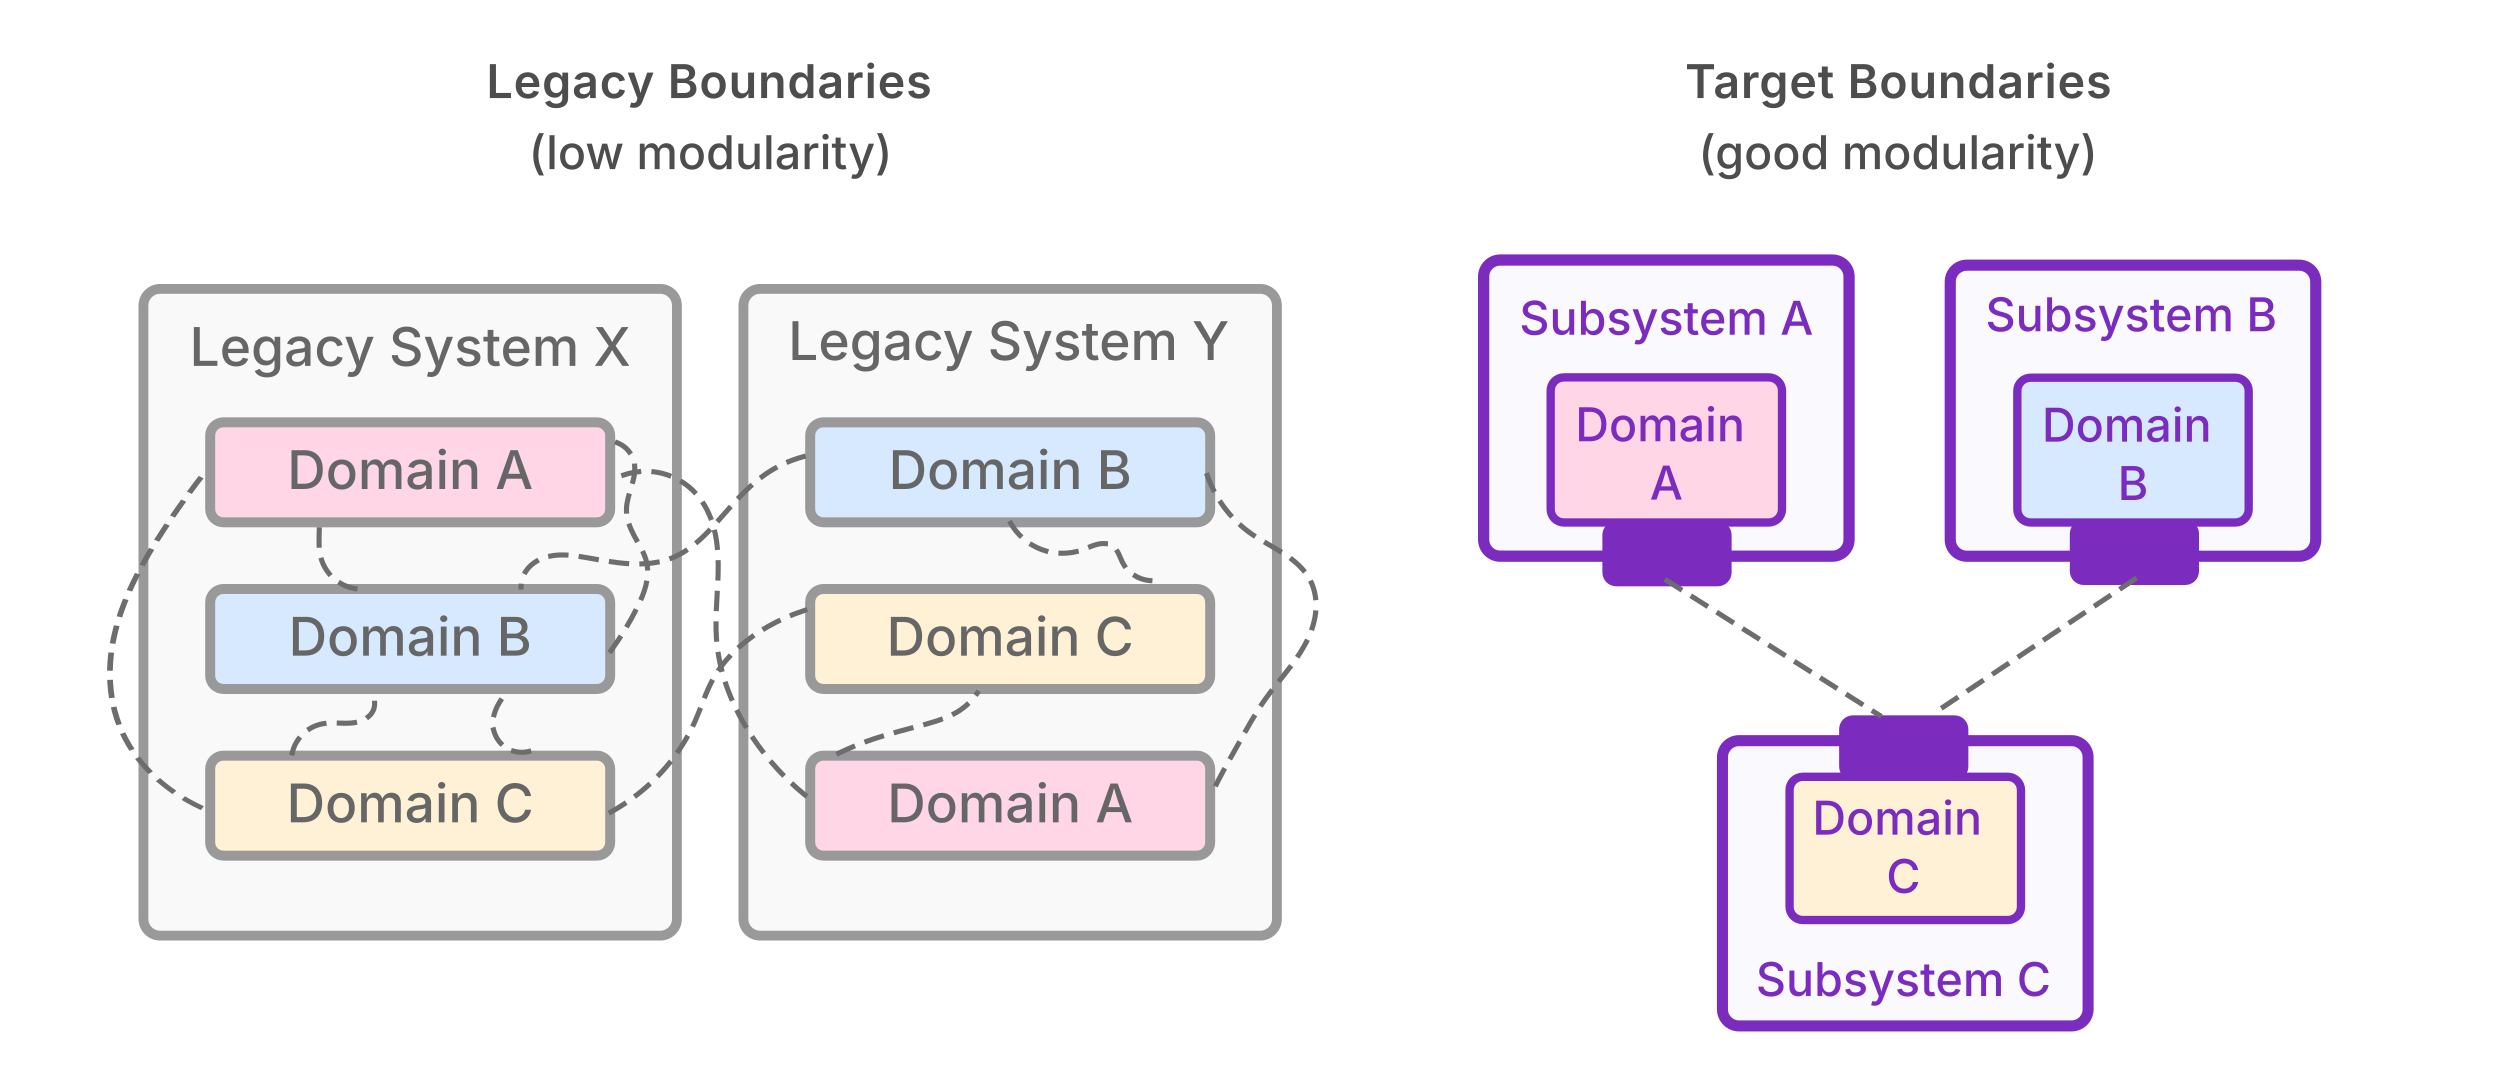
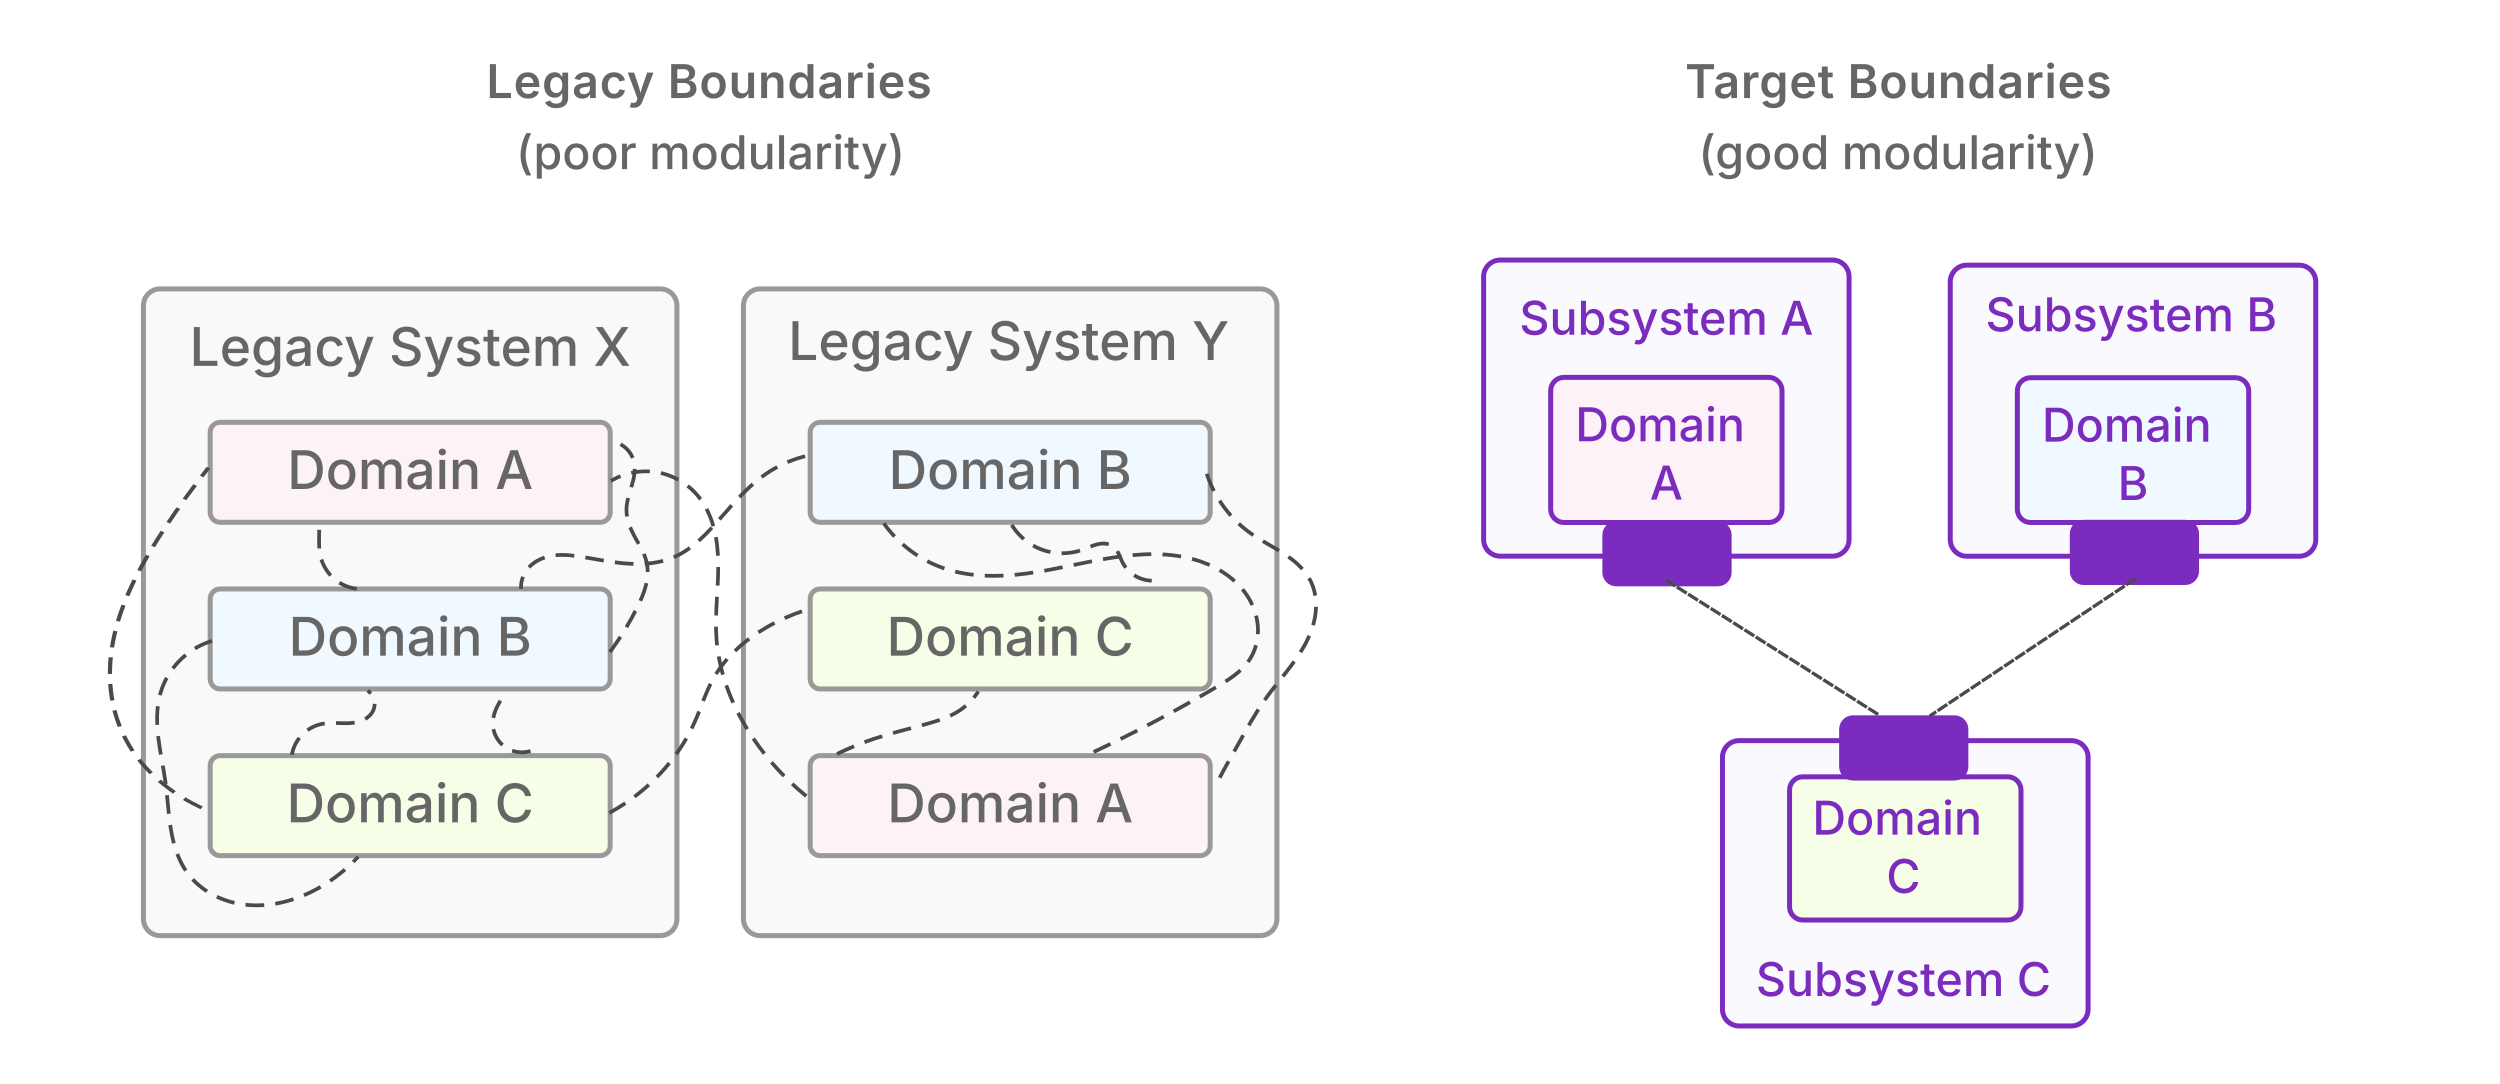
<svg xmlns="http://www.w3.org/2000/svg" width="1500" height="650" viewBox="0 0 1500 650" version="1.1" id="svg20">
  <defs id="defs1">
    <marker id="arrow" viewBox="0 0 12 8" refX="12" refY="4" markerWidth="12" markerHeight="8" orient="auto" markerUnits="userSpaceOnUse">
      <polygon points="0,8 0,0 12,4 " fill="#4a4a4a" id="polygon1" />
    </marker>
  </defs>
  <text x="425.459" y="58.847" text-anchor="middle" font-family="Inter, '-apple-system', BlinkMacSystemFont, 'Segoe UI', Roboto, sans-serif" font-size="28px" font-weight="600" letter-spacing="0.5" fill="#000000" id="text1" style="fill:#333333">
-     <tspan style="fill:#4d4d4d" id="tspan24">Legacy Boundaries</tspan>
+     <tspan style="fill:#666666" id="tspan24">Legacy Boundaries</tspan>
  </text>
  <text x="426.286" y="101.48" text-anchor="middle" font-family="Inter, '-apple-system', BlinkMacSystemFont, 'Segoe UI', Roboto, sans-serif" font-size="28px" font-weight="500" fill="#000000" id="text2">
-     <tspan style="fill:#4d4d4d" id="tspan25">(low modularity)</tspan>
+     <tspan style="fill:#666666" id="tspan25">(poor modularity)</tspan>
  </text>
-   <text x="1139.022" y="58.847" text-anchor="middle" font-family="Inter, '-apple-system', BlinkMacSystemFont, 'Segoe UI', Roboto, sans-serif" font-size="28px" font-weight="600" letter-spacing="0.5" fill="#000000" id="text3" style="font-style:normal;font-variant:normal;font-weight:600;font-stretch:normal;font-size:28px;line-height:normal;font-family:Inter, '-apple-system', BlinkMacSystemFont, 'Segoe UI', Roboto, sans-serif;font-variant-ligatures:normal;font-variant-position:normal;font-variant-caps:normal;font-variant-numeric:normal;font-variant-alternates:normal;font-variant-east-asian:normal;font-feature-settings:normal;font-variation-settings:normal;text-indent:0;text-align:start;text-decoration-line:none;text-decoration-style:solid;text-decoration-color:#000000;letter-spacing:0.5;word-spacing:normal;text-transform:none;writing-mode:lr-tb;direction:ltr;text-orientation:mixed;dominant-baseline:auto;baseline-shift:baseline;white-space:normal;opacity:1;vector-effect:none;fill:#4d4d4d;fill-opacity:1;stroke-width:1;stroke-linecap:butt;stroke-linejoin:miter;stroke-miterlimit:4;stroke-dasharray:none;stroke-dashoffset:0;stroke-opacity:1;-inkscape-stroke:none;stop-color:#000000;stop-opacity:1">Target Boundaries</text>
-   <text x="1138.83" y="101.48" text-anchor="middle" font-family="Inter, '-apple-system', BlinkMacSystemFont, 'Segoe UI', Roboto, sans-serif" font-size="28px" font-weight="500" fill="#000000" id="text4" style="font-style:normal;font-variant:normal;font-weight:500;font-stretch:normal;font-size:28px;line-height:normal;font-family:Inter, '-apple-system', BlinkMacSystemFont, 'Segoe UI', Roboto, sans-serif;font-variant-ligatures:normal;font-variant-position:normal;font-variant-caps:normal;font-variant-numeric:normal;font-variant-alternates:normal;font-variant-east-asian:normal;font-feature-settings:normal;font-variation-settings:normal;text-indent:0;text-align:start;text-decoration-line:none;text-decoration-style:solid;text-decoration-color:#000000;letter-spacing:normal;word-spacing:normal;text-transform:none;writing-mode:lr-tb;direction:ltr;text-orientation:mixed;dominant-baseline:auto;baseline-shift:baseline;white-space:normal;opacity:1;vector-effect:none;fill:#4d4d4d;fill-opacity:1;stroke-width:1;stroke-linecap:butt;stroke-linejoin:miter;stroke-miterlimit:4;stroke-dasharray:none;stroke-dashoffset:0;stroke-opacity:1;-inkscape-stroke:none;stop-color:#000000;stop-opacity:1">(good modularity)</text>
-   <rect x="86.06" y="173.338" width="320.09" height="388.043" rx="10.003" fill="#f9f9f9" stroke="#999999" stroke-width="5.91" id="rect4" />
-   <rect x="446.06" y="173.338" width="320.09" height="388.043" rx="10.003" fill="#f9f9f9" stroke="#999999" stroke-width="5.91" id="rect5" />
+   <text x="1139.022" y="58.847" text-anchor="middle" font-family="Inter, '-apple-system', BlinkMacSystemFont, 'Segoe UI', Roboto, sans-serif" font-size="28px" font-weight="600" letter-spacing="0.5" fill="#000000" id="text3" style="font-style:normal;font-variant:normal;font-weight:600;font-stretch:normal;font-size:28px;line-height:normal;font-family:Inter, '-apple-system', BlinkMacSystemFont, 'Segoe UI', Roboto, sans-serif;font-variant-ligatures:normal;font-variant-position:normal;font-variant-caps:normal;font-variant-numeric:normal;font-variant-alternates:normal;font-variant-east-asian:normal;font-feature-settings:normal;font-variation-settings:normal;text-indent:0;text-align:start;text-decoration-line:none;text-decoration-style:solid;text-decoration-color:#000000;letter-spacing:0.5;word-spacing:normal;text-transform:none;writing-mode:lr-tb;direction:ltr;text-orientation:mixed;dominant-baseline:auto;baseline-shift:baseline;white-space:normal;opacity:1;vector-effect:none;fill:#666666;fill-opacity:1;stroke-width:1;stroke-linecap:butt;stroke-linejoin:miter;stroke-miterlimit:4;stroke-dasharray:none;stroke-dashoffset:0;stroke-opacity:1;-inkscape-stroke:none;stop-color:#000000;stop-opacity:1">Target Boundaries</text>
+   <text x="1138.83" y="101.48" text-anchor="middle" font-family="Inter, '-apple-system', BlinkMacSystemFont, 'Segoe UI', Roboto, sans-serif" font-size="28px" font-weight="500" fill="#000000" id="text4" style="font-style:normal;font-variant:normal;font-weight:500;font-stretch:normal;font-size:28px;line-height:normal;font-family:Inter, '-apple-system', BlinkMacSystemFont, 'Segoe UI', Roboto, sans-serif;font-variant-ligatures:normal;font-variant-position:normal;font-variant-caps:normal;font-variant-numeric:normal;font-variant-alternates:normal;font-variant-east-asian:normal;font-feature-settings:normal;font-variation-settings:normal;text-indent:0;text-align:start;text-decoration-line:none;text-decoration-style:solid;text-decoration-color:#000000;letter-spacing:normal;word-spacing:normal;text-transform:none;writing-mode:lr-tb;direction:ltr;text-orientation:mixed;dominant-baseline:auto;baseline-shift:baseline;white-space:normal;opacity:1;vector-effect:none;fill:#666666;fill-opacity:1;stroke-width:1;stroke-linecap:butt;stroke-linejoin:miter;stroke-miterlimit:4;stroke-dasharray:none;stroke-dashoffset:0;stroke-opacity:1;-inkscape-stroke:none;stop-color:#000000;stop-opacity:1">(good modularity)</text>
+   <rect x="86.06" y="173.338" width="320.09" height="388.043" rx="10.003" fill="#f9f9f9" stroke="#999999" stroke-width="3" id="rect4" />
+   <rect x="446.06" y="173.338" width="320.09" height="388.043" rx="10.003" fill="#f9f9f9" stroke="#999999" stroke-width="3" id="rect5" />
  <text x="246.105" y="219.53" text-anchor="middle" font-family="Inter, '-apple-system', BlinkMacSystemFont, 'Segoe UI', Roboto, sans-serif" font-size="32px" font-weight="500" fill="#666666" id="text5">Legacy System X</text>
  <text x="605.227" y="216.018" text-anchor="middle" font-family="Inter, '-apple-system', BlinkMacSystemFont, 'Segoe UI', Roboto, sans-serif" font-size="32px" font-weight="500" fill="#666666" id="text6">Legacy System Y</text>
-   <rect x="126.105" y="253.383" width="240" height="60" rx="8" fill="#ffd6e6" stroke="#999999" stroke-width="6" id="rect6" />
+   <rect x="126.105" y="253.383" width="240" height="60" rx="6" fill="#fdf2f8" stroke="#999999" stroke-width="3" id="rect6" />
  <text x="246.105" y="293.383" text-anchor="middle" font-family="Inter, '-apple-system', BlinkMacSystemFont, 'Segoe UI', Roboto, sans-serif" font-size="32px" font-weight="500" fill="#666666" id="text7">Domain A</text>
-   <rect x="126.105" y="353.383" width="240" height="60" rx="8" fill="#d6e9ff" stroke="#999999" stroke-width="6" id="rect7" />
+   <rect x="126.105" y="353.383" width="240" height="60" rx="6" fill="#f0f9ff" stroke="#999999" stroke-width="3" id="rect7" />
  <text x="246.105" y="393.383" text-anchor="middle" font-family="Inter, '-apple-system', BlinkMacSystemFont, 'Segoe UI', Roboto, sans-serif" font-size="32px" font-weight="500" fill="#666666" id="text8">Domain B</text>
-   <rect x="126.105" y="453.383" width="240" height="60" rx="8" fill="#fff1d6" stroke="#999999" stroke-width="6" id="rect8" />
+   <rect x="126.105" y="453.383" width="240" height="60" rx="6" fill="#f7fee7" stroke="#999999" stroke-width="3" id="rect8" />
  <text x="246.105" y="493.383" text-anchor="middle" font-family="Inter, '-apple-system', BlinkMacSystemFont, 'Segoe UI', Roboto, sans-serif" font-size="32px" font-weight="500" fill="#666666" id="text9">Domain C</text>
-   <rect x="486.105" y="253.383" width="240" height="60" rx="8" fill="#d6e9ff" stroke="#999999" stroke-width="6" id="rect9" />
+   <rect x="486.105" y="253.383" width="240" height="60" rx="6" fill="#f0f9ff" stroke="#999999" stroke-width="3" id="rect9" />
  <text x="606.105" y="293.383" text-anchor="middle" font-family="Inter, '-apple-system', BlinkMacSystemFont, 'Segoe UI', Roboto, sans-serif" font-size="32px" font-weight="500" fill="#666666" id="text10">Domain B</text>
-   <rect x="486.105" y="353.383" width="240" height="60" rx="8" fill="#fff1d6" stroke="#999999" stroke-width="6" id="rect10" />
+   <rect x="486.105" y="353.383" width="240" height="60" rx="6" fill="#f7fee7" stroke="#999999" stroke-width="3" id="rect10" />
  <text x="606.105" y="393.383" text-anchor="middle" font-family="Inter, '-apple-system', BlinkMacSystemFont, 'Segoe UI', Roboto, sans-serif" font-size="32px" font-weight="500" fill="#666666" id="text11">Domain C</text>
-   <rect x="486.105" y="453.383" width="240" height="60" rx="8" fill="#ffd6e6" stroke="#999999" stroke-width="6" id="rect11" />
+   <rect x="486.105" y="453.383" width="240" height="60" rx="6" fill="#fdf2f8" stroke="#999999" stroke-width="3" id="rect11" />
  <text x="606.105" y="493.383" text-anchor="middle" font-family="Inter, '-apple-system', BlinkMacSystemFont, 'Segoe UI', Roboto, sans-serif" font-size="32px" font-weight="500" fill="#666666" id="text12">Domain A</text>
-   <rect x="890.18" y="156.025" width="219.252" height="177.688" rx="9.966" fill="#fafafe" stroke="#7b2cbf" stroke-width="6.748" id="rect14" />
+   <rect x="890.18" y="156.025" width="219.252" height="177.688" rx="9.966" fill="#fafafe" stroke="#7b2cbf" stroke-width="3" id="rect14" />
  <text x="999.806" y="200.845" text-anchor="middle" font-family="Inter, '-apple-system', BlinkMacSystemFont, 'Segoe UI', Roboto, sans-serif" font-size="28px" font-weight="500" fill="#7b2cbf" id="text14">Subsystem A</text>
-   <rect x="930.404" y="226.434" width="138.804" height="87.055" rx="7.932" fill="#ffd6e6" stroke="#7b2cbf" stroke-width="7.196" id="rect15" style="stroke-width:5;stroke-dasharray:none" />
+   <rect x="930.404" y="226.434" width="138.804" height="87.055" rx="7.932" fill="#fdf2f8" stroke="#7b2cbf" stroke-width="3" id="rect15" style="stroke-width:3;stroke-dasharray:none" />
  <text x="999.806" y="264.749" text-anchor="middle" font-family="Inter, '-apple-system', BlinkMacSystemFont, 'Segoe UI', Roboto, sans-serif" font-size="28px" font-weight="500" fill="#7b2cbf" id="text15">
    <tspan id="tspan45" x="999.806" y="264.749">Domain</tspan>
    <tspan id="tspan46" x="999.806" y="299.749">A</tspan>
  </text>
-   <rect x="1170.151" y="159.112" width="219.309" height="174.629" rx="9.969" fill="#fafafe" stroke="#7b2cbf" stroke-width="6.691" id="rect16" />
+   <rect x="1170.151" y="159.112" width="219.309" height="174.629" rx="9.969" fill="#fafafe" stroke="#7b2cbf" stroke-width="6.691" id="rect16" style="font-variation-settings:normal;opacity:1;vector-effect:none;fill:#fafafe;fill-opacity:1;stroke:#7b2cbf;stroke-width:3;stroke-linecap:butt;stroke-linejoin:miter;stroke-miterlimit:4;stroke-dasharray:none;stroke-dashoffset:0;stroke-opacity:1;-inkscape-stroke:none;stop-color:#000000;stop-opacity:1" />
  <text x="1278.767" y="198.767" text-anchor="middle" font-family="Inter, '-apple-system', BlinkMacSystemFont, 'Segoe UI', Roboto, sans-serif" font-size="28px" font-weight="500" fill="#7b2cbf" id="text16">Subsystem B</text>
-   <rect x="1210.4" y="226.633" width="138.812" height="86.86" rx="7.932" fill="#d6e9ff" stroke="#7b2cbf" stroke-width="7.188" id="rect17" style="stroke-width:5;stroke-dasharray:none" />
+   <rect x="1210.4" y="226.633" width="138.812" height="86.86" rx="7.932" fill="#f0f9ff" stroke="#7b2cbf" stroke-width="3" id="rect17" style="stroke-width:3;stroke-dasharray:none" />
  <text x="1279.806" y="265" text-anchor="middle" font-family="Inter, '-apple-system', BlinkMacSystemFont, 'Segoe UI', Roboto, sans-serif" font-size="28px" font-weight="500" fill="#7b2cbf" id="text17">
    <tspan id="tspan43" x="1279.806" y="265">Domain</tspan>
    <tspan id="tspan44" x="1279.806" y="300">B</tspan>
  </text>
-   <rect x="1033.479" y="444.389" width="219.375" height="171.178" rx="9.972" fill="#fafafe" stroke="#7b2cbf" stroke-width="6.625" id="rect18" />
+   <rect x="1033.479" y="444.389" width="219.375" height="171.178" rx="9.972" fill="#fafafe" stroke="#7b2cbf" stroke-width="6.625" id="rect18" style="font-variation-settings:normal;opacity:1;vector-effect:none;fill:#fafafe;fill-opacity:1;stroke:#7b2cbf;stroke-width:3;stroke-linecap:butt;stroke-linejoin:miter;stroke-miterlimit:4;stroke-dasharray:none;stroke-dashoffset:0;stroke-opacity:1;-inkscape-stroke:none;stop-color:#000000;stop-opacity:1" />
  <text x="1142.056" y="597.618" text-anchor="middle" font-family="Inter, '-apple-system', BlinkMacSystemFont, 'Segoe UI', Roboto, sans-serif" font-size="28px" font-weight="500" fill="#7b2cbf" id="text18">Subsystem C</text>
-   <rect x="1073.742" y="466.081" width="138.849" height="85.94" rx="7.934" fill="#fff1d6" stroke="#7b2cbf" stroke-width="7.151" id="rect19" style="stroke-width:5;stroke-dasharray:none" />
+   <rect x="1073.742" y="466.081" width="138.849" height="85.94" rx="7.934" fill="#f7fee7" stroke="#7b2cbf" stroke-width="3" id="rect19" style="stroke-width:3;stroke-dasharray:none" />
  <text x="1142.056" y="500.794" text-anchor="middle" font-family="Inter, '-apple-system', BlinkMacSystemFont, 'Segoe UI', Roboto, sans-serif" font-size="28px" font-weight="500" fill="#7b2cbf" id="text19">
    <tspan id="tspan47" x="1142.056" y="500.794">Domain</tspan>
    <tspan id="tspan48" x="1142.056" y="535.794">C</tspan>
  </text>
-   <path style="fill:none;stroke:#6d6d6d;stroke-width:2.731;stroke-linecap:square;stroke-linejoin:round;stroke-miterlimit:15.2;stroke-dasharray:8.192;stroke-dashoffset:0;stroke-opacity:1" d="M 87.364,510.946 C 72.815,502.258 60.923,489.186 53.647,473.882 43.863,453.304 42.602,429.403 46.75,406.998 c 4.148,-22.405 13.412,-43.547 23.946,-63.751 6.265,-12.016 13.004,-23.784 20.197,-35.267" id="path32" transform="matrix(1.260054,0,0,0.9986475,9.859395,-26.06119)" />
-   <path style="fill:none;stroke:#6d6d6d;stroke-width:3.063;stroke-linecap:square;stroke-linejoin:round;stroke-miterlimit:15.2;stroke-dasharray:9.189;stroke-dashoffset:0;stroke-opacity:1" d="m 141.982,478.378 c 1.007,-4.357 3.312,-8.405 6.544,-11.494 3.232,-3.09 7.381,-5.209 11.778,-6.018 5.512,-1.014 11.194,0.002 16.784,-0.407 2.795,-0.204 5.602,-0.78 8.085,-2.081 2.482,-1.301 4.624,-3.38 5.635,-5.994 0.71,-1.836 0.837,-3.891 0.36,-5.801 -0.477,-1.909 -1.557,-3.663 -3.047,-4.949" id="path33" transform="translate(33.34042,-26.61681)" />
-   <path style="fill:none;stroke:#6d6d6d;stroke-width:3.063;stroke-linecap:square;stroke-linejoin:round;stroke-miterlimit:15.2;stroke-dasharray:9.189;stroke-dashoffset:0;stroke-opacity:1" d="m 333.228,417 c 6.019,-8.206 11.32,-16.937 15.824,-26.062 2.075,-4.205 3.991,-8.519 5.137,-13.066 1.146,-4.546 1.501,-9.358 0.448,-13.927 -1.314,-5.7 -4.7,-10.659 -7.446,-15.824 -2.609,-4.906 -4.714,-10.267 -4.654,-15.824 0.051,-4.758 1.677,-9.334 3.053,-13.889 1.376,-4.555 2.524,-9.368 1.601,-14.035 -0.66,-3.335 -2.392,-6.45 -4.877,-8.77 -2.486,-2.32 -5.712,-3.833 -9.085,-4.262" id="path34" transform="translate(33.34042,-26.61681)" />
-   <path style="fill:none;stroke:#6d6d6d;stroke-width:3.063;stroke-linecap:square;stroke-linejoin:round;stroke-miterlimit:15.2;stroke-dasharray:9.189;stroke-dashoffset:0;stroke-opacity:1" d="m 179.645,379.768 c -4.808,-0.802 -9.371,-3.016 -12.978,-6.295 -3.607,-3.279 -6.244,-7.612 -7.499,-12.321 -1.526,-5.725 -1.02,-11.761 -0.931,-17.685 0.019,-1.241 0.019,-2.482 0,-3.723" id="path35" transform="translate(33.34042,-26.61681)" />
-   <path style="fill:none;stroke:#6d6d6d;stroke-width:3.063;stroke-linecap:square;stroke-linejoin:round;stroke-miterlimit:15.2;stroke-dasharray:9.189;stroke-dashoffset:0;stroke-opacity:1" d="m 333.228,513.803 c 11.072,-6.122 21.167,-14.008 29.786,-23.27 8.421,-9.049 15.442,-19.427 20.478,-30.717 3.853,-8.638 6.555,-17.806 11.17,-26.062 5.616,-10.046 13.919,-18.422 23.27,-25.132 6.107,-4.383 12.686,-8.099 19.547,-11.17 3.946,-1.766 7.988,-3.321 12.1,-4.654" id="path36" transform="translate(33.34042,-26.61681)" />
-   <path style="fill:none;stroke:#6d6d6d;stroke-width:3.063;stroke-linecap:square;stroke-linejoin:round;stroke-miterlimit:15.2;stroke-dasharray:9.189;stroke-dashoffset:0;stroke-opacity:1" d="m 448.647,300.649 c -7.955,2.114 -15.545,5.593 -22.339,10.239 -9.99,6.831 -18.093,16.023 -26.062,25.132 -8.634,9.868 -17.685,20.083 -29.786,25.132 -8.136,3.395 -17.155,4.201 -25.957,3.715 -8.802,-0.485 -17.481,-2.213 -26.168,-3.715 -6.502,-1.125 -13.141,-2.128 -19.675,-1.206 -3.267,0.461 -6.484,1.41 -9.378,2.993 -2.894,1.584 -5.46,3.818 -7.248,6.59 -1.779,2.758 -2.759,6.026 -2.792,9.308" id="path37" transform="translate(33.34042,-26.61681)" />
-   <path style="fill:none;stroke:#6d6d6d;stroke-width:3.063;stroke-linecap:square;stroke-linejoin:round;stroke-miterlimit:15.2;stroke-dasharray:9.189;stroke-dashoffset:0;stroke-opacity:1" d="m 449.578,503.565 c -11.772,-9.623 -22.152,-20.946 -30.717,-33.509 -12.253,-17.972 -20.829,-38.803 -22.339,-60.502 -1.037,-14.896 1.24,-29.828 1.06,-44.759 -0.09,-7.466 -0.804,-14.966 -2.819,-22.155 -2.015,-7.189 -5.374,-14.076 -10.341,-19.65 -6.107,-6.853 -14.601,-11.538 -23.655,-13.047 -9.055,-1.509 -18.608,0.168 -26.608,4.67" id="path38" transform="translate(33.34042,-26.61681)" />
-   <path style="fill:none;stroke:#6d6d6d;stroke-width:3.063;stroke-linecap:square;stroke-linejoin:round;stroke-miterlimit:15.2;stroke-dasharray:9.189;stroke-dashoffset:0;stroke-opacity:1" d="m 283.895,477.502 c -4.775,1.205 -10.054,0.242 -14.096,-2.57 -4.043,-2.812 -6.781,-7.427 -7.312,-12.323 -0.605,-5.578 1.55,-11.149 4.654,-15.824 0.859,-1.293 1.791,-2.537 2.792,-3.723" id="path39" transform="translate(33.34042,-26.61681)" />
-   <path style="fill:none;stroke:#6d6d6d;stroke-width:3.063;stroke-linecap:square;stroke-linejoin:round;stroke-miterlimit:15.2;stroke-dasharray:9.189;stroke-dashoffset:0;stroke-opacity:1" d="m 691.063,311.953 c 4.808,13.866 14.031,26.163 25.996,34.661 6.264,4.449 13.205,7.852 19.655,12.027 6.45,4.174 12.559,9.311 16.09,16.136 3.103,5.998 4.007,12.995 3.209,19.7 -0.798,6.706 -3.23,13.142 -6.464,19.07 -6.466,11.857 -16.019,21.697 -23.825,32.719 -6.087,8.595 -11.098,17.892 -16.248,27.079 -4.03,7.189 -8.156,14.329 -11.915,21.663 -0.736,1.437 -1.459,2.881 -2.166,4.333" id="path40" transform="translate(33.34042,-26.61681)" />
-   <path style="fill:none;stroke:#6d6d6d;stroke-width:3.063;stroke-linecap:square;stroke-linejoin:round;stroke-miterlimit:15.2;stroke-dasharray:9.189;stroke-dashoffset:0;stroke-opacity:1" d="m 656.592,374.972 c -3.437,-0.266 -6.802,-1.429 -9.67,-3.341 -2.869,-1.912 -5.235,-4.571 -6.803,-7.641 -0.835,-1.635 -1.444,-3.376 -2.237,-5.033 -0.793,-1.656 -1.801,-3.259 -3.254,-4.381 -1.298,-1.002 -2.901,-1.569 -4.529,-1.76 -1.629,-0.191 -3.285,-0.018 -4.881,0.355 -3.193,0.747 -6.142,2.274 -9.232,3.372 -7.911,2.81 -16.821,2.702 -24.661,-0.299 -7.84,-3.001 -14.546,-8.87 -18.559,-16.243" id="path41" transform="translate(33.34042,-26.61681)" />
-   <path style="fill:none;stroke:#6d6d6d;stroke-width:3.063;stroke-linecap:square;stroke-linejoin:round;stroke-miterlimit:15.2;stroke-dasharray:9.189;stroke-dashoffset:0;stroke-opacity:1" d="m 469.891,478.52 c 6.865,-3.327 13.945,-6.212 21.18,-8.629 10.051,-3.358 20.378,-5.809 30.594,-8.629 7.383,-2.038 14.841,-4.331 21.18,-8.629 4.003,-2.714 7.484,-6.195 10.198,-10.198" id="path42" transform="translate(33.34042,-26.61681)" />
+   <path style="fill:none;stroke:#4a4a4a;stroke-width:2;stroke-linecap:square;stroke-linejoin:round;stroke-miterlimit:15.2;stroke-dasharray:8;stroke-dashoffset:0;stroke-opacity:1" d="M 87.364,510.946 C 72.815,502.258 60.923,489.186 53.647,473.882 43.863,453.304 42.602,429.403 46.75,406.998 c 4.148,-22.405 13.412,-43.547 23.946,-63.751 6.265,-12.016 13.004,-23.784 20.197,-35.267" id="path32" transform="matrix(1.260054,0,0,0.9986475,9.859395,-26.06119)" />
+   <path style="fill:none;stroke:#4a4a4a;stroke-width:2.244;stroke-linecap:square;stroke-linejoin:round;stroke-miterlimit:15.2;stroke-dasharray:8.974;stroke-dashoffset:0;stroke-opacity:1;font-variation-settings:normal;opacity:1;vector-effect:none;fill-opacity:1;-inkscape-stroke:none;stop-color:#000000;stop-opacity:1" d="m 141.982,478.378 c 1.007,-4.357 3.312,-8.405 6.544,-11.494 3.232,-3.09 7.381,-5.209 11.778,-6.018 5.512,-1.014 11.194,0.002 16.784,-0.407 2.795,-0.204 5.602,-0.78 8.085,-2.081 2.482,-1.301 4.624,-3.38 5.635,-5.994 0.71,-1.836 0.837,-3.891 0.36,-5.801 -0.477,-1.909 -1.557,-3.663 -3.047,-4.949" id="path33" transform="translate(33.34042,-26.61681)" />
+   <path style="fill:none;stroke:#4a4a4a;stroke-width:2.244;stroke-linecap:square;stroke-linejoin:round;stroke-miterlimit:15.2;stroke-dasharray:8.974;stroke-dashoffset:0;stroke-opacity:1;font-variation-settings:normal;opacity:1;vector-effect:none;fill-opacity:1;-inkscape-stroke:none;stop-color:#000000;stop-opacity:1" d="m 333.228,417 c 6.019,-8.206 11.32,-16.937 15.824,-26.062 2.075,-4.205 3.991,-8.519 5.137,-13.066 1.146,-4.546 1.501,-9.358 0.448,-13.927 -1.314,-5.7 -4.7,-10.659 -7.446,-15.824 -2.609,-4.906 -4.714,-10.267 -4.654,-15.824 0.051,-4.758 1.677,-9.334 3.053,-13.889 1.376,-4.555 2.524,-9.368 1.601,-14.035 -0.66,-3.335 -2.392,-6.45 -4.877,-8.77 -2.486,-2.32 -5.712,-3.833 -9.085,-4.262" id="path34" transform="translate(33.34042,-26.61681)" />
+   <path style="fill:none;stroke:#4a4a4a;stroke-width:2.244;stroke-linecap:square;stroke-linejoin:round;stroke-miterlimit:15.2;stroke-dasharray:8.974;stroke-dashoffset:0;stroke-opacity:1;font-variation-settings:normal;opacity:1;vector-effect:none;fill-opacity:1;-inkscape-stroke:none;stop-color:#000000;stop-opacity:1" d="m 179.645,379.768 c -4.808,-0.802 -9.371,-3.016 -12.978,-6.295 -3.607,-3.279 -6.244,-7.612 -7.499,-12.321 -1.526,-5.725 -1.02,-11.761 -0.931,-17.685 0.019,-1.241 0.019,-2.482 0,-3.723" id="path35" transform="translate(33.34042,-26.61681)" />
+   <path style="fill:none;stroke:#4a4a4a;stroke-width:2.244;stroke-linecap:square;stroke-linejoin:round;stroke-miterlimit:15.2;stroke-dasharray:8.974;stroke-dashoffset:0;stroke-opacity:1;font-variation-settings:normal;opacity:1;vector-effect:none;fill-opacity:1;-inkscape-stroke:none;stop-color:#000000;stop-opacity:1" d="m 333.228,513.803 c 11.072,-6.122 21.167,-14.008 29.786,-23.27 8.421,-9.049 15.442,-19.427 20.478,-30.717 3.853,-8.638 6.555,-17.806 11.17,-26.062 5.616,-10.046 13.919,-18.422 23.27,-25.132 6.107,-4.383 12.686,-8.099 19.547,-11.17 3.946,-1.766 7.988,-3.321 12.1,-4.654" id="path36" transform="translate(33.34042,-26.61681)" />
+   <path style="fill:none;stroke:#4a4a4a;stroke-width:2.244;stroke-linecap:square;stroke-linejoin:round;stroke-miterlimit:15.2;stroke-dasharray:8.974;stroke-dashoffset:0;stroke-opacity:1;font-variation-settings:normal;opacity:1;vector-effect:none;fill-opacity:1;-inkscape-stroke:none;stop-color:#000000;stop-opacity:1" d="m 448.647,300.649 c -7.955,2.114 -15.545,5.593 -22.339,10.239 -9.99,6.831 -18.093,16.023 -26.062,25.132 -8.634,9.868 -17.685,20.083 -29.786,25.132 -8.136,3.395 -17.155,4.201 -25.957,3.715 -8.802,-0.485 -17.481,-2.213 -26.168,-3.715 -6.502,-1.125 -13.141,-2.128 -19.675,-1.206 -3.267,0.461 -6.484,1.41 -9.378,2.993 -2.894,1.584 -5.46,3.818 -7.248,6.59 -1.779,2.758 -2.759,6.026 -2.792,9.308" id="path37" transform="translate(33.34042,-26.61681)" />
+   <path style="fill:none;stroke:#4a4a4a;stroke-width:2.244;stroke-linecap:square;stroke-linejoin:round;stroke-miterlimit:15.2;stroke-dasharray:8.974;stroke-dashoffset:0;stroke-opacity:1;font-variation-settings:normal;opacity:1;vector-effect:none;fill-opacity:1;-inkscape-stroke:none;stop-color:#000000;stop-opacity:1" d="m 449.578,503.565 c -11.772,-9.623 -22.152,-20.946 -30.717,-33.509 -12.253,-17.972 -20.829,-38.803 -22.339,-60.502 -1.037,-14.896 1.24,-29.828 1.06,-44.759 -0.09,-7.466 -0.804,-14.966 -2.819,-22.155 -2.015,-7.189 -5.374,-14.076 -10.341,-19.65 -6.107,-6.853 -14.601,-11.538 -23.655,-13.047 -9.055,-1.509 -18.608,0.168 -26.608,4.67" id="path38" transform="translate(33.34042,-26.61681)" />
+   <path style="fill:none;stroke:#4a4a4a;stroke-width:2.244;stroke-linecap:square;stroke-linejoin:round;stroke-miterlimit:15.2;stroke-dasharray:8.974;stroke-dashoffset:0;stroke-opacity:1;font-variation-settings:normal;opacity:1;vector-effect:none;fill-opacity:1;-inkscape-stroke:none;stop-color:#000000;stop-opacity:1" d="m 283.895,477.502 c -4.775,1.205 -10.054,0.242 -14.096,-2.57 -4.043,-2.812 -6.781,-7.427 -7.312,-12.323 -0.605,-5.578 1.55,-11.149 4.654,-15.824 0.859,-1.293 1.791,-2.537 2.792,-3.723" id="path39" transform="translate(33.34042,-26.61681)" />
+   <path style="fill:none;stroke:#4a4a4a;stroke-width:2.244;stroke-linecap:square;stroke-linejoin:round;stroke-miterlimit:15.2;stroke-dasharray:8.974;stroke-dashoffset:0;stroke-opacity:1;font-variation-settings:normal;opacity:1;vector-effect:none;fill-opacity:1;-inkscape-stroke:none;stop-color:#000000;stop-opacity:1" d="m 691.063,311.953 c 4.808,13.866 14.031,26.163 25.996,34.661 6.264,4.449 13.205,7.852 19.655,12.027 6.45,4.174 12.559,9.311 16.09,16.136 3.103,5.998 4.007,12.995 3.209,19.7 -0.798,6.706 -3.23,13.142 -6.464,19.07 -6.466,11.857 -16.019,21.697 -23.825,32.719 -6.087,8.595 -11.098,17.892 -16.248,27.079 -4.03,7.189 -8.156,14.329 -11.915,21.663 -0.736,1.437 -1.459,2.881 -2.166,4.333" id="path40" transform="translate(33.34042,-26.61681)" />
+   <path style="fill:none;stroke:#4a4a4a;stroke-width:2.244;stroke-linecap:square;stroke-linejoin:round;stroke-miterlimit:15.2;stroke-dasharray:8.974;stroke-dashoffset:0;stroke-opacity:1;font-variation-settings:normal;opacity:1;vector-effect:none;fill-opacity:1;-inkscape-stroke:none;stop-color:#000000;stop-opacity:1" d="m 656.592,374.972 c -3.437,-0.266 -6.802,-1.429 -9.67,-3.341 -2.869,-1.912 -5.235,-4.571 -6.803,-7.641 -0.835,-1.635 -1.444,-3.376 -2.237,-5.033 -0.793,-1.656 -1.801,-3.259 -3.254,-4.381 -1.298,-1.002 -2.901,-1.569 -4.529,-1.76 -1.629,-0.191 -3.285,-0.018 -4.881,0.355 -3.193,0.747 -6.142,2.274 -9.232,3.372 -7.911,2.81 -16.821,2.702 -24.661,-0.299 -7.84,-3.001 -14.546,-8.87 -18.559,-16.243" id="path41" transform="translate(33.34042,-26.61681)" />
+   <path style="fill:none;stroke:#4a4a4a;stroke-width:2.244;stroke-linecap:square;stroke-linejoin:round;stroke-miterlimit:15.2;stroke-dasharray:8.974;stroke-dashoffset:0;stroke-opacity:1;font-variation-settings:normal;opacity:1;vector-effect:none;fill-opacity:1;-inkscape-stroke:none;stop-color:#000000;stop-opacity:1" d="m 469.891,478.52 c 6.865,-3.327 13.945,-6.212 21.18,-8.629 10.051,-3.358 20.378,-5.809 30.594,-8.629 7.383,-2.038 14.841,-4.331 21.18,-8.629 4.003,-2.714 7.484,-6.195 10.198,-10.198" id="path42" transform="translate(33.34042,-26.61681)" />
  <rect style="font-variation-settings:normal;opacity:1;vector-effect:none;fill:#7b2cbf;fill-opacity:1;stroke:#7b2cbf;stroke-width:6.748;stroke-linecap:butt;stroke-linejoin:miter;stroke-miterlimit:4;stroke-dasharray:none;stroke-dashoffset:0;stroke-opacity:1;-inkscape-stroke:none;stop-color:#000000;stop-opacity:1" id="rect48" width="70.793" height="32.366" x="964.797" y="316.042" rx="4.95" />
  <rect style="font-variation-settings:normal;opacity:1;vector-effect:none;fill:#7b2cbf;fill-opacity:1;stroke:#7b2cbf;stroke-width:6.748;stroke-linecap:butt;stroke-linejoin:miter;stroke-miterlimit:4;stroke-dasharray:none;stroke-dashoffset:0;stroke-opacity:1;-inkscape-stroke:none;stop-color:#000000;stop-opacity:1" id="rect49" width="70.793" height="32.366" x="1106.853" y="432.573" rx="4.95" />
  <rect style="font-variation-settings:normal;vector-effect:none;fill:#7b2cbf;fill-opacity:1;stroke:#7b2cbf;stroke-width:6.748;stroke-linecap:butt;stroke-linejoin:miter;stroke-miterlimit:4;stroke-dasharray:none;stroke-dashoffset:0;stroke-opacity:1;-inkscape-stroke:none;stop-color:#000000" id="rect49-3" width="70.793" height="32.366" x="1245.259" y="315.265" rx="4.95" />
-   <path style="font-variation-settings:normal;opacity:1;vector-effect:none;fill:none;fill-opacity:1;stroke:#6d6d6d;stroke-width:3.063;stroke-linecap:square;stroke-linejoin:round;stroke-miterlimit:15.2;stroke-dasharray:9.189;stroke-dashoffset:0;stroke-opacity:1;-inkscape-stroke:none;stop-color:#000000;stop-opacity:1" d="m 1003.53,394.322 127.372,80.68" id="path49" transform="translate(-3.33743,-45.91302)" />
-   <path style="font-variation-settings:normal;opacity:1;vector-effect:none;fill:none;fill-opacity:1;stroke:#6d6d6d;stroke-width:3.063;stroke-linecap:square;stroke-linejoin:round;stroke-miterlimit:15.2;stroke-dasharray:9.189;stroke-dashoffset:0;stroke-opacity:1;-inkscape-stroke:none" d="m 1283.993,393.544 -122.016,81.457" id="path50" transform="translate(-3.33743,-45.91302)" />
+   <path style="font-variation-settings:normal;opacity:1;vector-effect:none;fill:none;fill-opacity:1;stroke:#4a4a4a;stroke-width:2;stroke-linecap:square;stroke-linejoin:round;stroke-miterlimit:15.2;stroke-dasharray:5,3;stroke-dashoffset:0;stroke-opacity:1;-inkscape-stroke:none;stop-color:#000000;stop-opacity:1" d="m 1003.53,394.322 127.372,80.68" id="path49" transform="translate(-3.33743,-45.91302)" />
+   <path style="font-variation-settings:normal;opacity:1;vector-effect:none;fill:none;fill-opacity:1;stroke:#4a4a4a;stroke-width:2;stroke-linecap:square;stroke-linejoin:round;stroke-miterlimit:15.2;stroke-dasharray:5,3;stroke-dashoffset:0;stroke-opacity:1;-inkscape-stroke:none" d="m 1283.993,393.544 -122.016,81.457" id="path50" transform="translate(-3.33743,-45.91302)" />
+   <path style="font-variation-settings:normal;opacity:1;vector-effect:none;fill:none;fill-opacity:1;stroke:#4a4a4a;stroke-width:2.244;stroke-linecap:square;stroke-linejoin:round;stroke-miterlimit:15.2;stroke-dasharray:8.974;stroke-dashoffset:0;stroke-opacity:1;-inkscape-stroke:none;stop-color:#000000;stop-opacity:1" d="m 126.105,384.9 c -14.142,4.616 -25.671,16.548 -29.8,30.839 -2.522,8.73 -2.394,18.023 -1.304,27.044 1.09,9.022 3.114,17.907 4.334,26.912 1.25,9.232 1.652,18.573 3.176,27.764 1.524,9.191 4.258,18.38 9.677,25.959 7.17,10.029 18.699,16.505 30.814,18.789 17.601,3.318 36.051,-1.828 51.303,-11.219 7.274,-4.479 13.961,-9.908 19.84,-16.105" id="path1" />
+   <path style="font-variation-settings:normal;opacity:1;vector-effect:none;fill:none;fill-opacity:1;stroke:#4a4a4a;stroke-width:2.244;stroke-linecap:square;stroke-linejoin:round;stroke-miterlimit:15.2;stroke-dasharray:8.974;stroke-dashoffset:0;stroke-opacity:1;-inkscape-stroke:none;stop-color:#000000;stop-opacity:1" d="m 657.211,450.716 c 24.799,-11.728 49.062,-24.59 72.688,-38.53 7.377,-4.352 14.93,-9.034 19.684,-16.158 3.528,-5.287 5.278,-11.691 5.214,-18.047 -0.064,-6.356 -1.907,-12.649 -5.034,-18.183 -6.254,-11.067 -17.4,-18.798 -29.423,-22.928 -17.836,-6.127 -37.355,-4.924 -55.951,-1.789 -16.437,2.77 -32.626,6.986 -49.156,9.125 -16.531,2.139 -33.704,2.119 -49.429,-3.411 -13.875,-4.88 -26.211,-14.04 -34.895,-25.912" id="path2" />
</svg>
